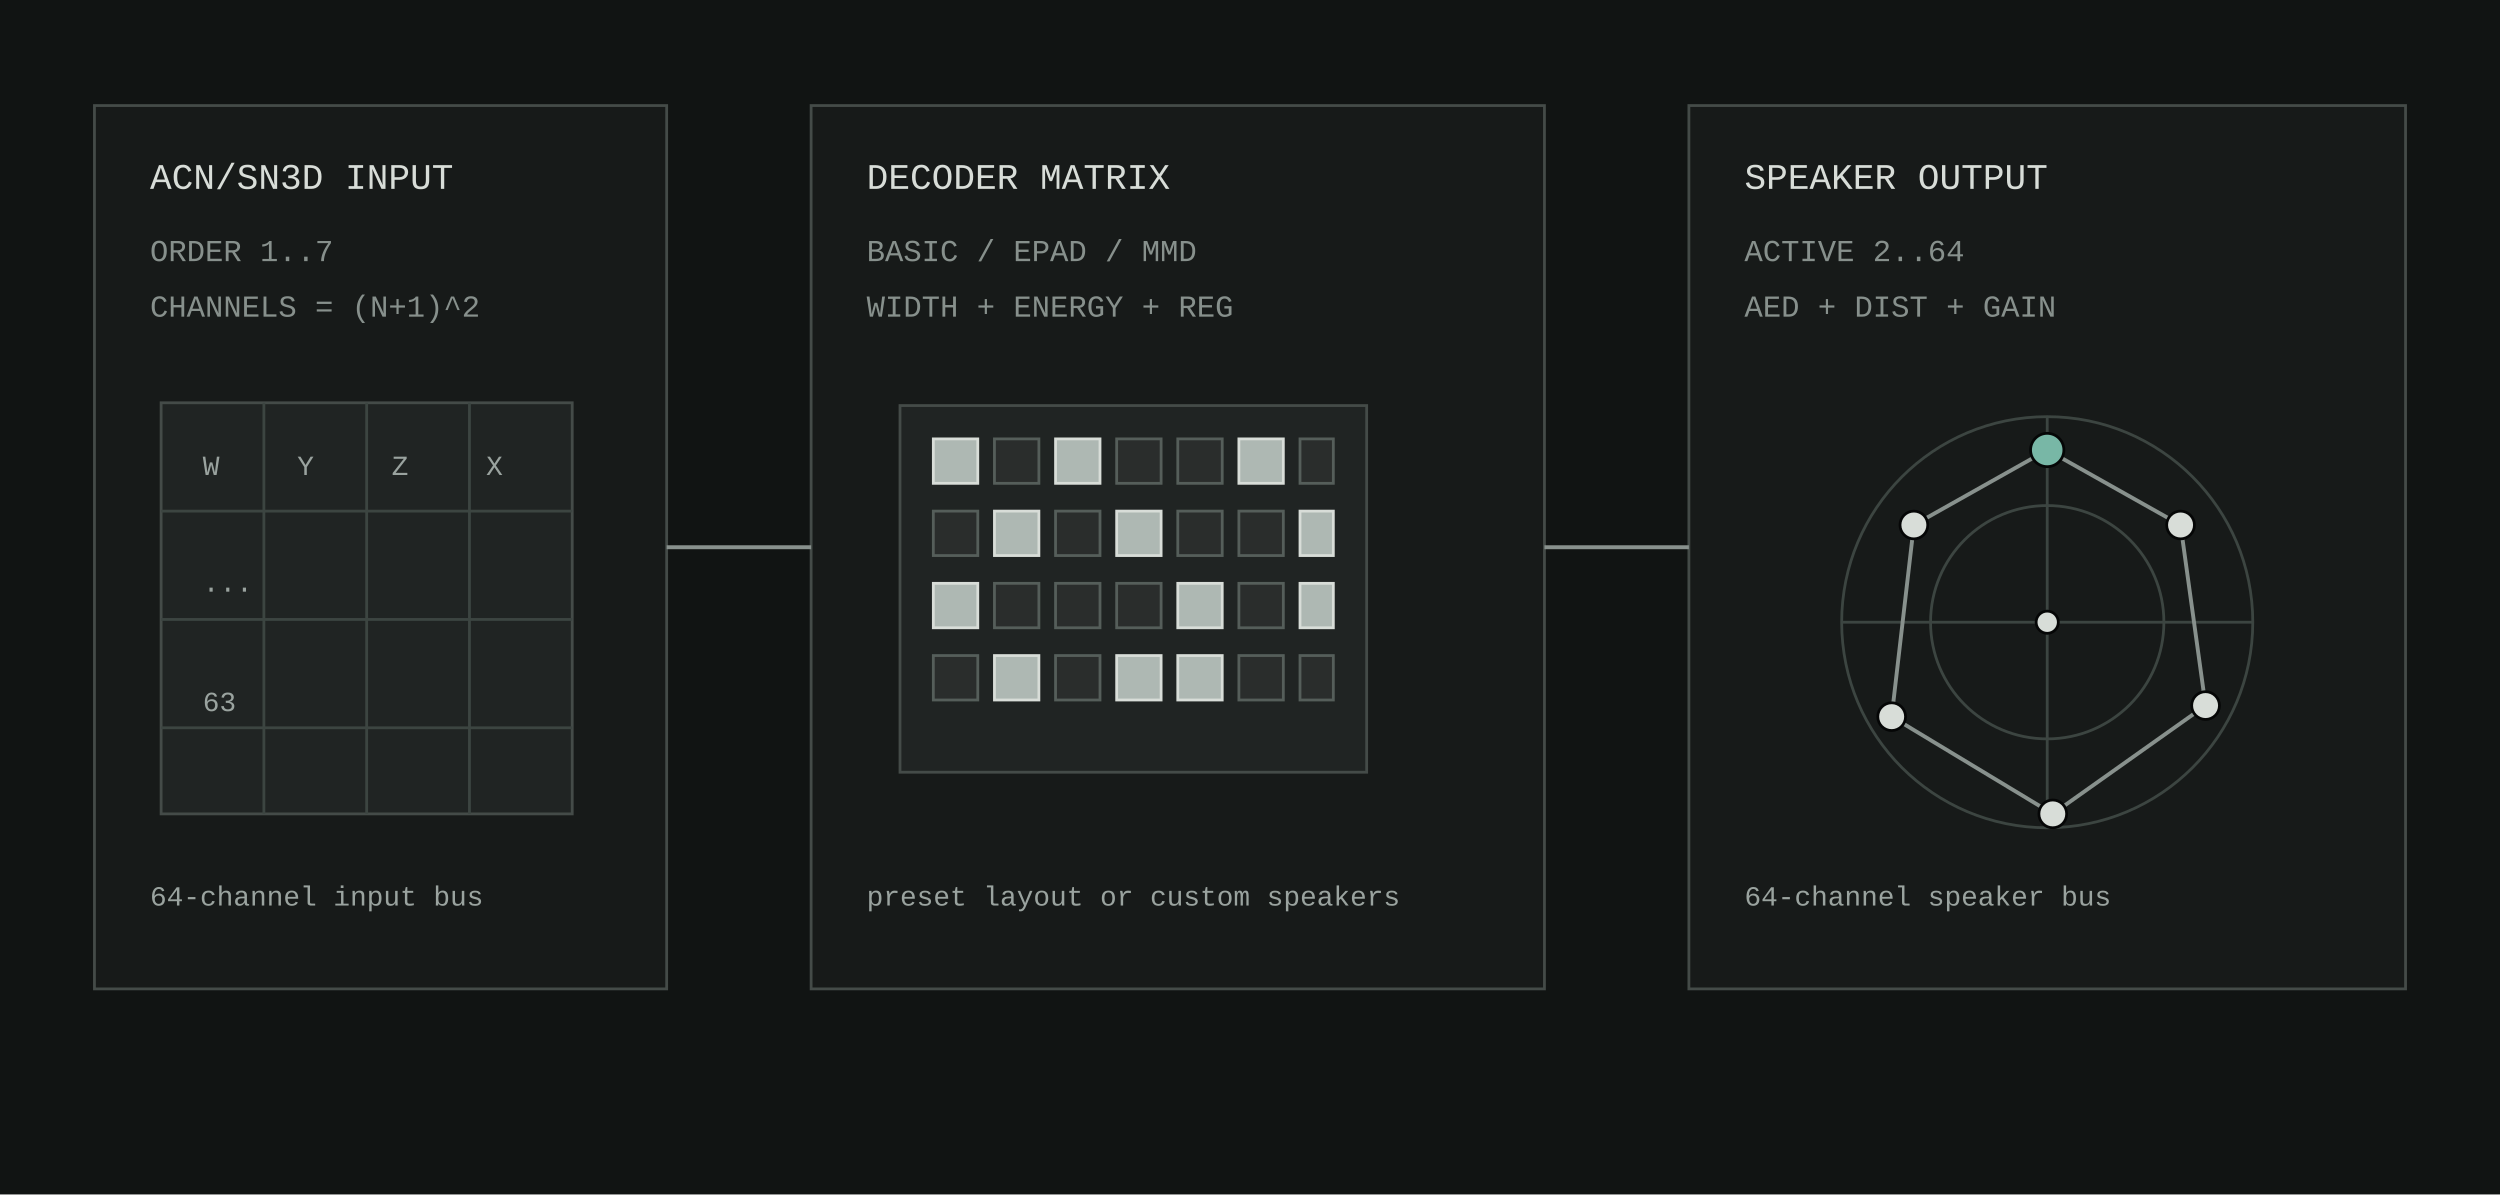
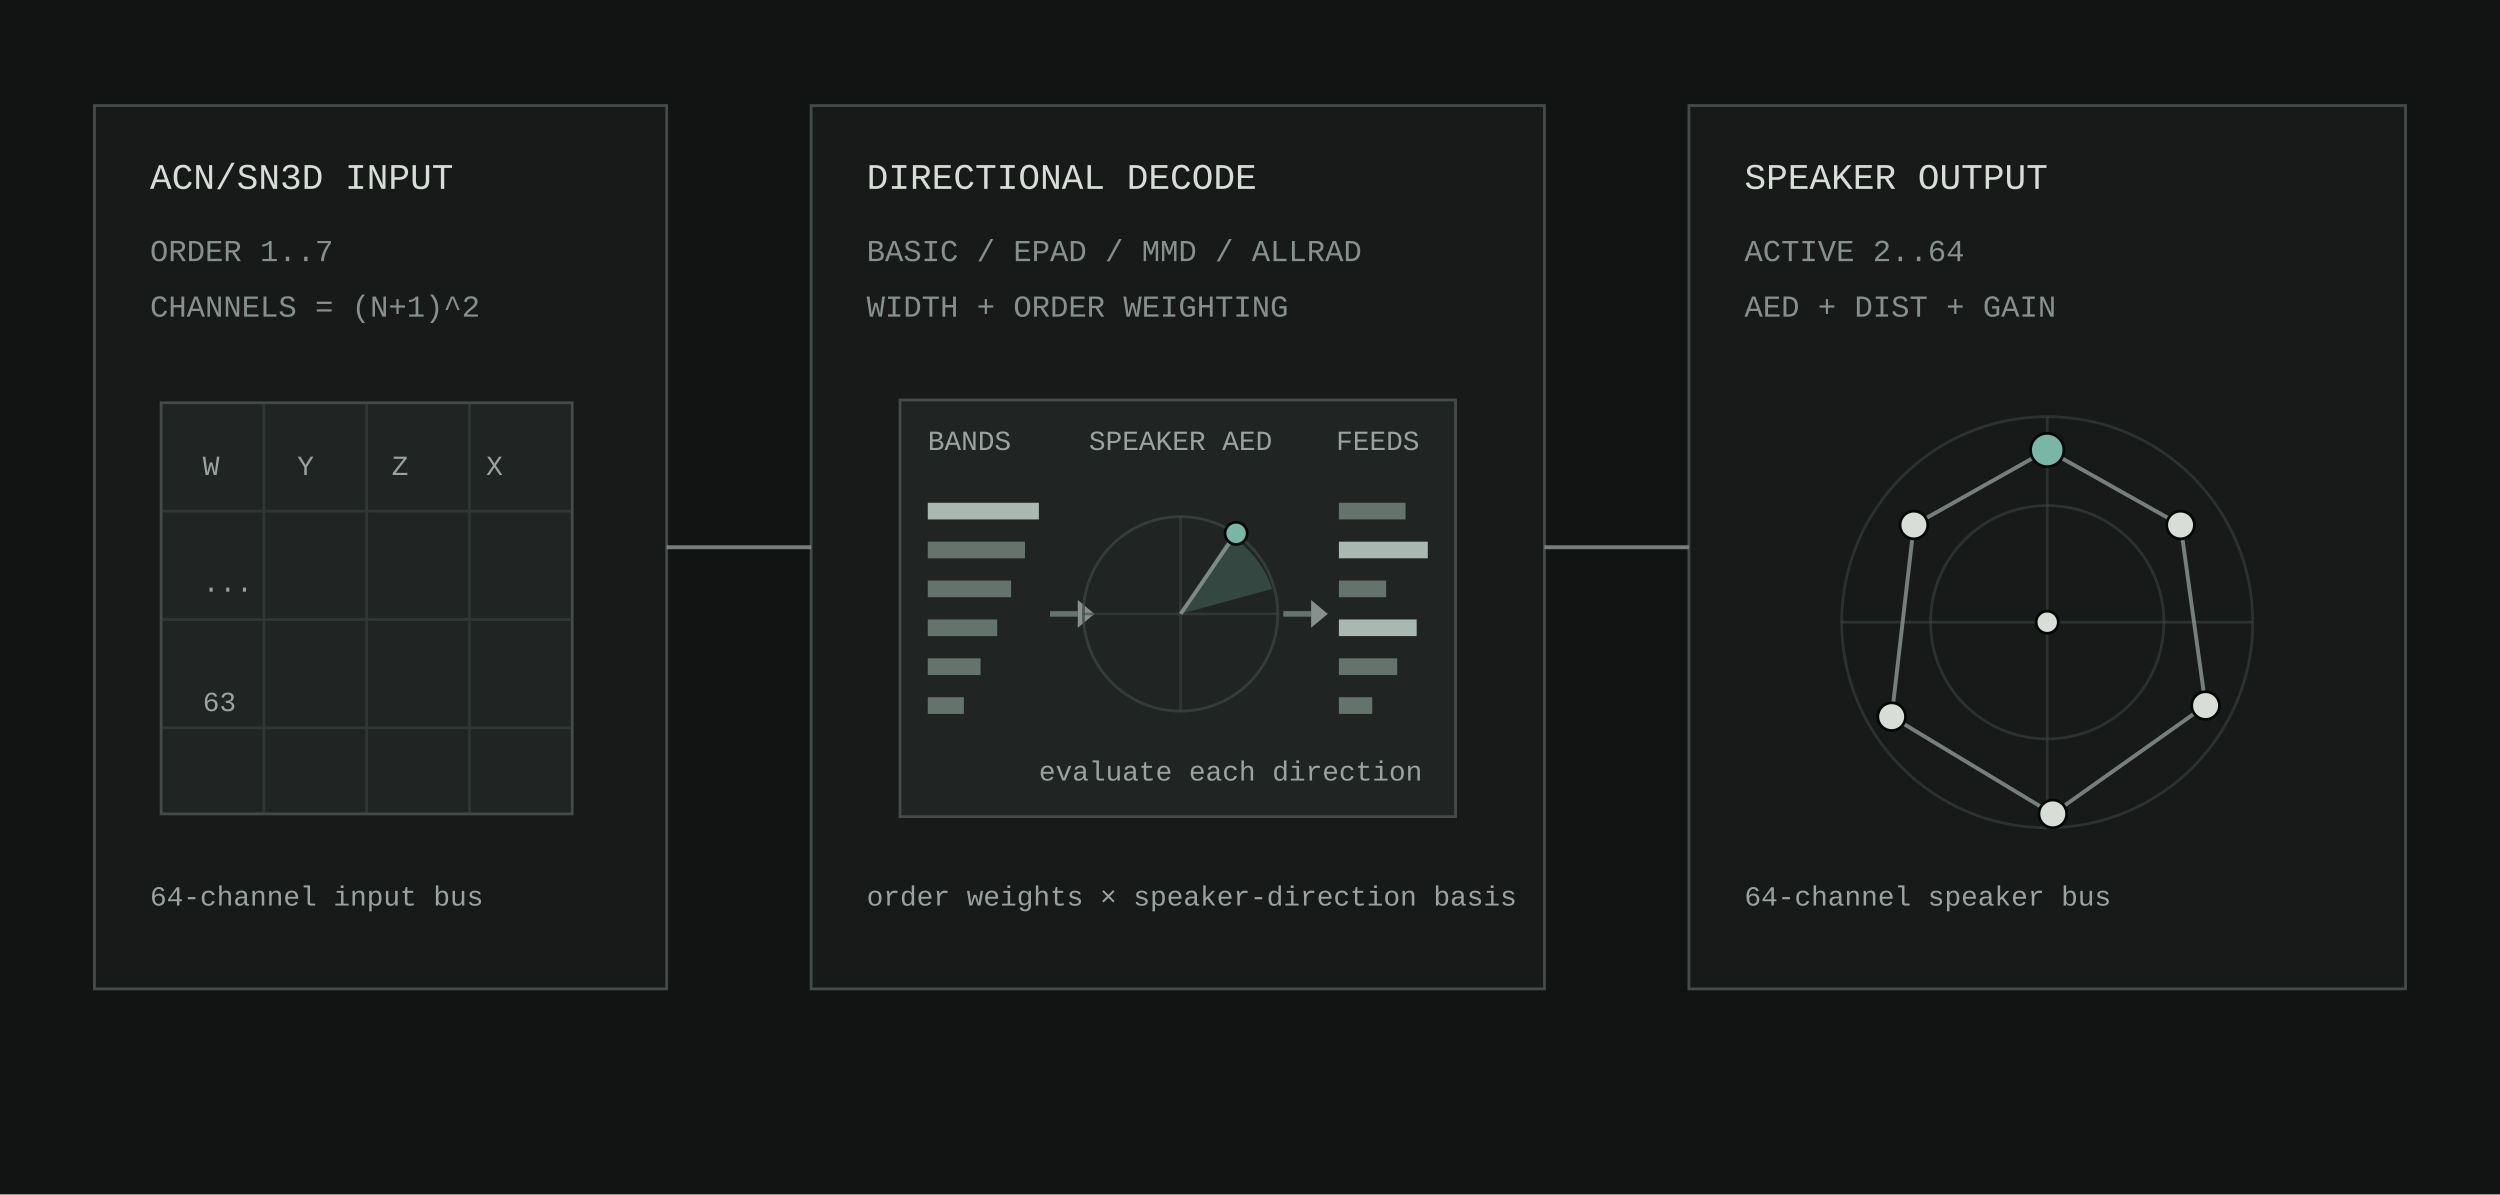
<svg xmlns="http://www.w3.org/2000/svg" viewBox="0 0 900 430" role="img" aria-labelledby="title desc">
  <defs>
    <style>
-       .bg { fill: #111413; }
-       .panel { fill: #171a19; stroke: #444b48; stroke-width: 1; }
-       .sub { fill: #202423; stroke: #444b48; stroke-width: 1; }
-       .line { stroke: #88918d; stroke-width: 1.4; fill: none; }
-       .faint { stroke: #3c4541; stroke-width: 1; fill: none; }
-       .text { fill: #d8ddd8; font-family: Menlo, Monaco, "Courier New", monospace; font-size: 13px; }
-       .small { fill: #9aa39f; font-family: Menlo, Monaco, "Courier New", monospace; font-size: 10px; }
-       .muted { fill: #87908c; font-family: Menlo, Monaco, "Courier New", monospace; font-size: 11px; }
-       .point { fill: #d8ddd8; stroke: #050606; stroke-width: 1; }
-       .selected { fill: #78b7a6; stroke: #050606; stroke-width: 1; }
-       .cell { fill: #2a2d2c; stroke: #555e5a; stroke-width: 1; }
-       .cellhot { fill: #aeb8b3; stroke: #d8ddd8; stroke-width: 1; }
+       .bg{fill:#111413}.panel{fill:#171a19;stroke:#444b48;stroke-width:1}.sub{fill:#202423;stroke:#444b48;stroke-width:1}.line{stroke:#88918d;stroke-width:1.4;fill:none}.faint{stroke:#3c4541;stroke-width:1;fill:none}.text{fill:#d8ddd8;font-family:Menlo,Monaco,'Courier New',monospace;font-size:13px}.small{fill:#9aa39f;font-family:Menlo,Monaco,'Courier New',monospace;font-size:10px}.muted{fill:#87908c;font-family:Menlo,Monaco,'Courier New',monospace;font-size:11px}.point{fill:#d8ddd8;stroke:#050606;stroke-width:1}.selected{fill:#78b7a6;stroke:#050606;stroke-width:1}.bar{fill:#65736d}.barhot{fill:#a9b9b2}.sector{fill:#385048}
    </style>
  </defs>
  <rect class="bg" width="900" height="430" />
  <rect class="panel" x="34" y="38" width="206" height="318" />
  <text class="text" x="54" y="68">ACN/SN3D INPUT</text>
  <text class="muted" x="54" y="94">ORDER 1..7</text>
  <text class="muted" x="54" y="114">CHANNELS = (N+1)^2</text>
  <g transform="translate(58 145)">
-     <rect class="sub" x="0" y="0" width="148" height="148" />
+     <rect class="sub" width="148" height="148" />
    <text class="small" x="15" y="26">W</text>
    <text class="small" x="49" y="26">Y</text>
    <text class="small" x="83" y="26">Z</text>
    <text class="small" x="117" y="26">X</text>
    <text class="small" x="15" y="68">...</text>
    <text class="small" x="15" y="111">63</text>
-     <line class="faint" x1="0" y1="39" x2="148" y2="39" />
-     <line class="faint" x1="0" y1="78" x2="148" y2="78" />
-     <line class="faint" x1="0" y1="117" x2="148" y2="117" />
-     <line class="faint" x1="37" y1="0" x2="37" y2="148" />
-     <line class="faint" x1="74" y1="0" x2="74" y2="148" />
-     <line class="faint" x1="111" y1="0" x2="111" y2="148" />
+     <path class="faint" d="M0 39 C49 39 99 39 148 39 M0 78 C49 78 99 78 148 78 M0 117 C49 117 99 117 148 117 M37 0 C37 49 37 99 37 148 M74 0 C74 49 74 99 74 148 M111 0 C111 49 111 99 111 148" stroke-width="1" opacity=".55" fill="none" />
  </g>
  <text class="small" x="54" y="326">64-channel input bus</text>
  <rect class="panel" x="292" y="38" width="264" height="318" />
-   <text class="text" x="312" y="68">DECODER MATRIX</text>
-   <text class="muted" x="312" y="94">BASIC / EPAD / MMD</text>
-   <text class="muted" x="312" y="114">WIDTH + ENERGY + REG</text>
-   <g transform="translate(324 146)">
-     <rect class="sub" x="0" y="0" width="168" height="132" />
-     <g>
-       <rect class="cellhot" x="12" y="12" width="16" height="16" />
-       <rect class="cell" x="34" y="12" width="16" height="16" />
-       <rect class="cellhot" x="56" y="12" width="16" height="16" />
-       <rect class="cell" x="78" y="12" width="16" height="16" />
-       <rect class="cell" x="100" y="12" width="16" height="16" />
-       <rect class="cellhot" x="122" y="12" width="16" height="16" />
-       <rect class="cell" x="144" y="12" width="12" height="16" />
-       <rect class="cell" x="12" y="38" width="16" height="16" />
-       <rect class="cellhot" x="34" y="38" width="16" height="16" />
-       <rect class="cell" x="56" y="38" width="16" height="16" />
-       <rect class="cellhot" x="78" y="38" width="16" height="16" />
-       <rect class="cell" x="100" y="38" width="16" height="16" />
-       <rect class="cell" x="122" y="38" width="16" height="16" />
-       <rect class="cellhot" x="144" y="38" width="12" height="16" />
-       <rect class="cellhot" x="12" y="64" width="16" height="16" />
-       <rect class="cell" x="34" y="64" width="16" height="16" />
-       <rect class="cell" x="56" y="64" width="16" height="16" />
-       <rect class="cell" x="78" y="64" width="16" height="16" />
-       <rect class="cellhot" x="100" y="64" width="16" height="16" />
-       <rect class="cell" x="122" y="64" width="16" height="16" />
-       <rect class="cellhot" x="144" y="64" width="12" height="16" />
-       <rect class="cell" x="12" y="90" width="16" height="16" />
-       <rect class="cellhot" x="34" y="90" width="16" height="16" />
-       <rect class="cell" x="56" y="90" width="16" height="16" />
-       <rect class="cellhot" x="78" y="90" width="16" height="16" />
-       <rect class="cellhot" x="100" y="90" width="16" height="16" />
-       <rect class="cell" x="122" y="90" width="16" height="16" />
-       <rect class="cell" x="144" y="90" width="12" height="16" />
-     </g>
+   <text class="text" x="312" y="68">DIRECTIONAL DECODE</text>
+   <text class="muted" x="312" y="94">BASIC / EPAD / MMD / ALLRAD</text>
+   <text class="muted" x="312" y="114">WIDTH + ORDER WEIGHTING</text>
+   <g transform="translate(324 144)">
+     <rect class="sub" width="200" height="150" />
+     <text class="small" x="10" y="18">BANDS</text>
+     <text class="small" x="68" y="18">SPEAKER AED</text>
+     <text class="small" x="157" y="18">FEEDS</text>
+     <rect class="barhot" x="10" y="37" width="40" height="6" />
+     <rect class="bar" x="10" y="51" width="35" height="6" />
+     <rect class="bar" x="10" y="65" width="30" height="6" />
+     <rect class="bar" x="10" y="79" width="25" height="6" />
+     <rect class="bar" x="10" y="93" width="19" height="6" />
+     <rect class="bar" x="10" y="107" width="13" height="6" />
+     <rect class="bar" x="54" y="76" width="10" height="2" />
+     <path d="M64 72 L70 77 L64 82 Z" fill="#87908c" />
+     <circle class="faint" cx="101" cy="77" r="35" stroke-width="1" opacity=".75" fill="none" />
+     <path class="faint" d="M66 77 C89 77 113 77 136 77 M101 42 C101 65 101 89 101 112" stroke-width="1" opacity=".55" fill="none" />
+     <path class="sector" d="M101 77 L119 49 A35 35 0 0 1 134 68 Z" opacity=".82" />
+     <path class="line" d="M101 77 C108 67 114 58 121 48" stroke-width="1.4" opacity=".9" fill="none" />
+     <circle class="selected" cx="121" cy="48" r="4" />
+     <rect class="bar" x="138" y="76" width="10" height="2" />
+     <path d="M148 72 L154 77 L148 82 Z" fill="#87908c" />
+     <rect class="bar" x="158" y="37" width="24" height="6" />
+     <rect class="barhot" x="158" y="51" width="32" height="6" />
+     <rect class="bar" x="158" y="65" width="17" height="6" />
+     <rect class="barhot" x="158" y="79" width="28" height="6" />
+     <rect class="bar" x="158" y="93" width="21" height="6" />
+     <rect class="bar" x="158" y="107" width="12" height="6" />
+     <text class="small" x="50" y="137">evaluate each direction</text>
  </g>
-   <text class="small" x="312" y="326">preset layout or custom speakers</text>
+   <text class="small" x="312" y="326">order weights × speaker-direction basis</text>
  <rect class="panel" x="608" y="38" width="258" height="318" />
  <text class="text" x="628" y="68">SPEAKER OUTPUT</text>
  <text class="muted" x="628" y="94">ACTIVE 2..64</text>
  <text class="muted" x="628" y="114">AED + DIST + GAIN</text>
  <g transform="translate(647 142)">
-     <circle class="faint" cx="90" cy="82" r="74" />
-     <circle class="faint" cx="90" cy="82" r="42" />
-     <line class="faint" x1="16" y1="82" x2="164" y2="82" />
-     <line class="faint" x1="90" y1="8" x2="90" y2="156" />
-     <line class="line" x1="90" y1="20" x2="138" y2="47" />
-     <line class="line" x1="138" y1="47" x2="147" y2="112" />
-     <line class="line" x1="147" y1="112" x2="92" y2="151" />
-     <line class="line" x1="92" y1="151" x2="34" y2="116" />
-     <line class="line" x1="34" y1="116" x2="42" y2="47" />
-     <line class="line" x1="42" y1="47" x2="90" y2="20" />
+     <circle class="faint" cx="90" cy="82" r="74" stroke-width="1" opacity=".55" fill="none" />
+     <circle class="faint" cx="90" cy="82" r="42" stroke-width="1" opacity=".55" fill="none" />
+     <path class="faint" d="M16 82 C65 82 115 82 164 82 M90 8 C90 57 90 107 90 156" stroke-width="1" opacity=".55" fill="none" />
+     <path class="line" d="M90 20 L138 47 L147 112 L92 151 L34 116 L42 47 Z" stroke-width="1.4" opacity=".85" fill="none" />
    <circle class="selected" cx="90" cy="20" r="6" />
    <circle class="point" cx="138" cy="47" r="5" />
    <circle class="point" cx="147" cy="112" r="5" />
    <circle class="point" cx="92" cy="151" r="5" />
    <circle class="point" cx="34" cy="116" r="5" />
    <circle class="point" cx="42" cy="47" r="5" />
    <circle class="point" cx="90" cy="82" r="4" />
  </g>
  <text class="small" x="628" y="326">64-channel speaker bus</text>
-   <path class="line" d="M240 197 C262 197 270 197 292 197" />
-   <path class="line" d="M556 197 C578 197 586 197 608 197" />
+   <path class="line" d="M240 197 C257 197 275 197 292 197 M556 197 C573 197 591 197 608 197" stroke-width="1.4" opacity=".85" fill="none" />
</svg>
